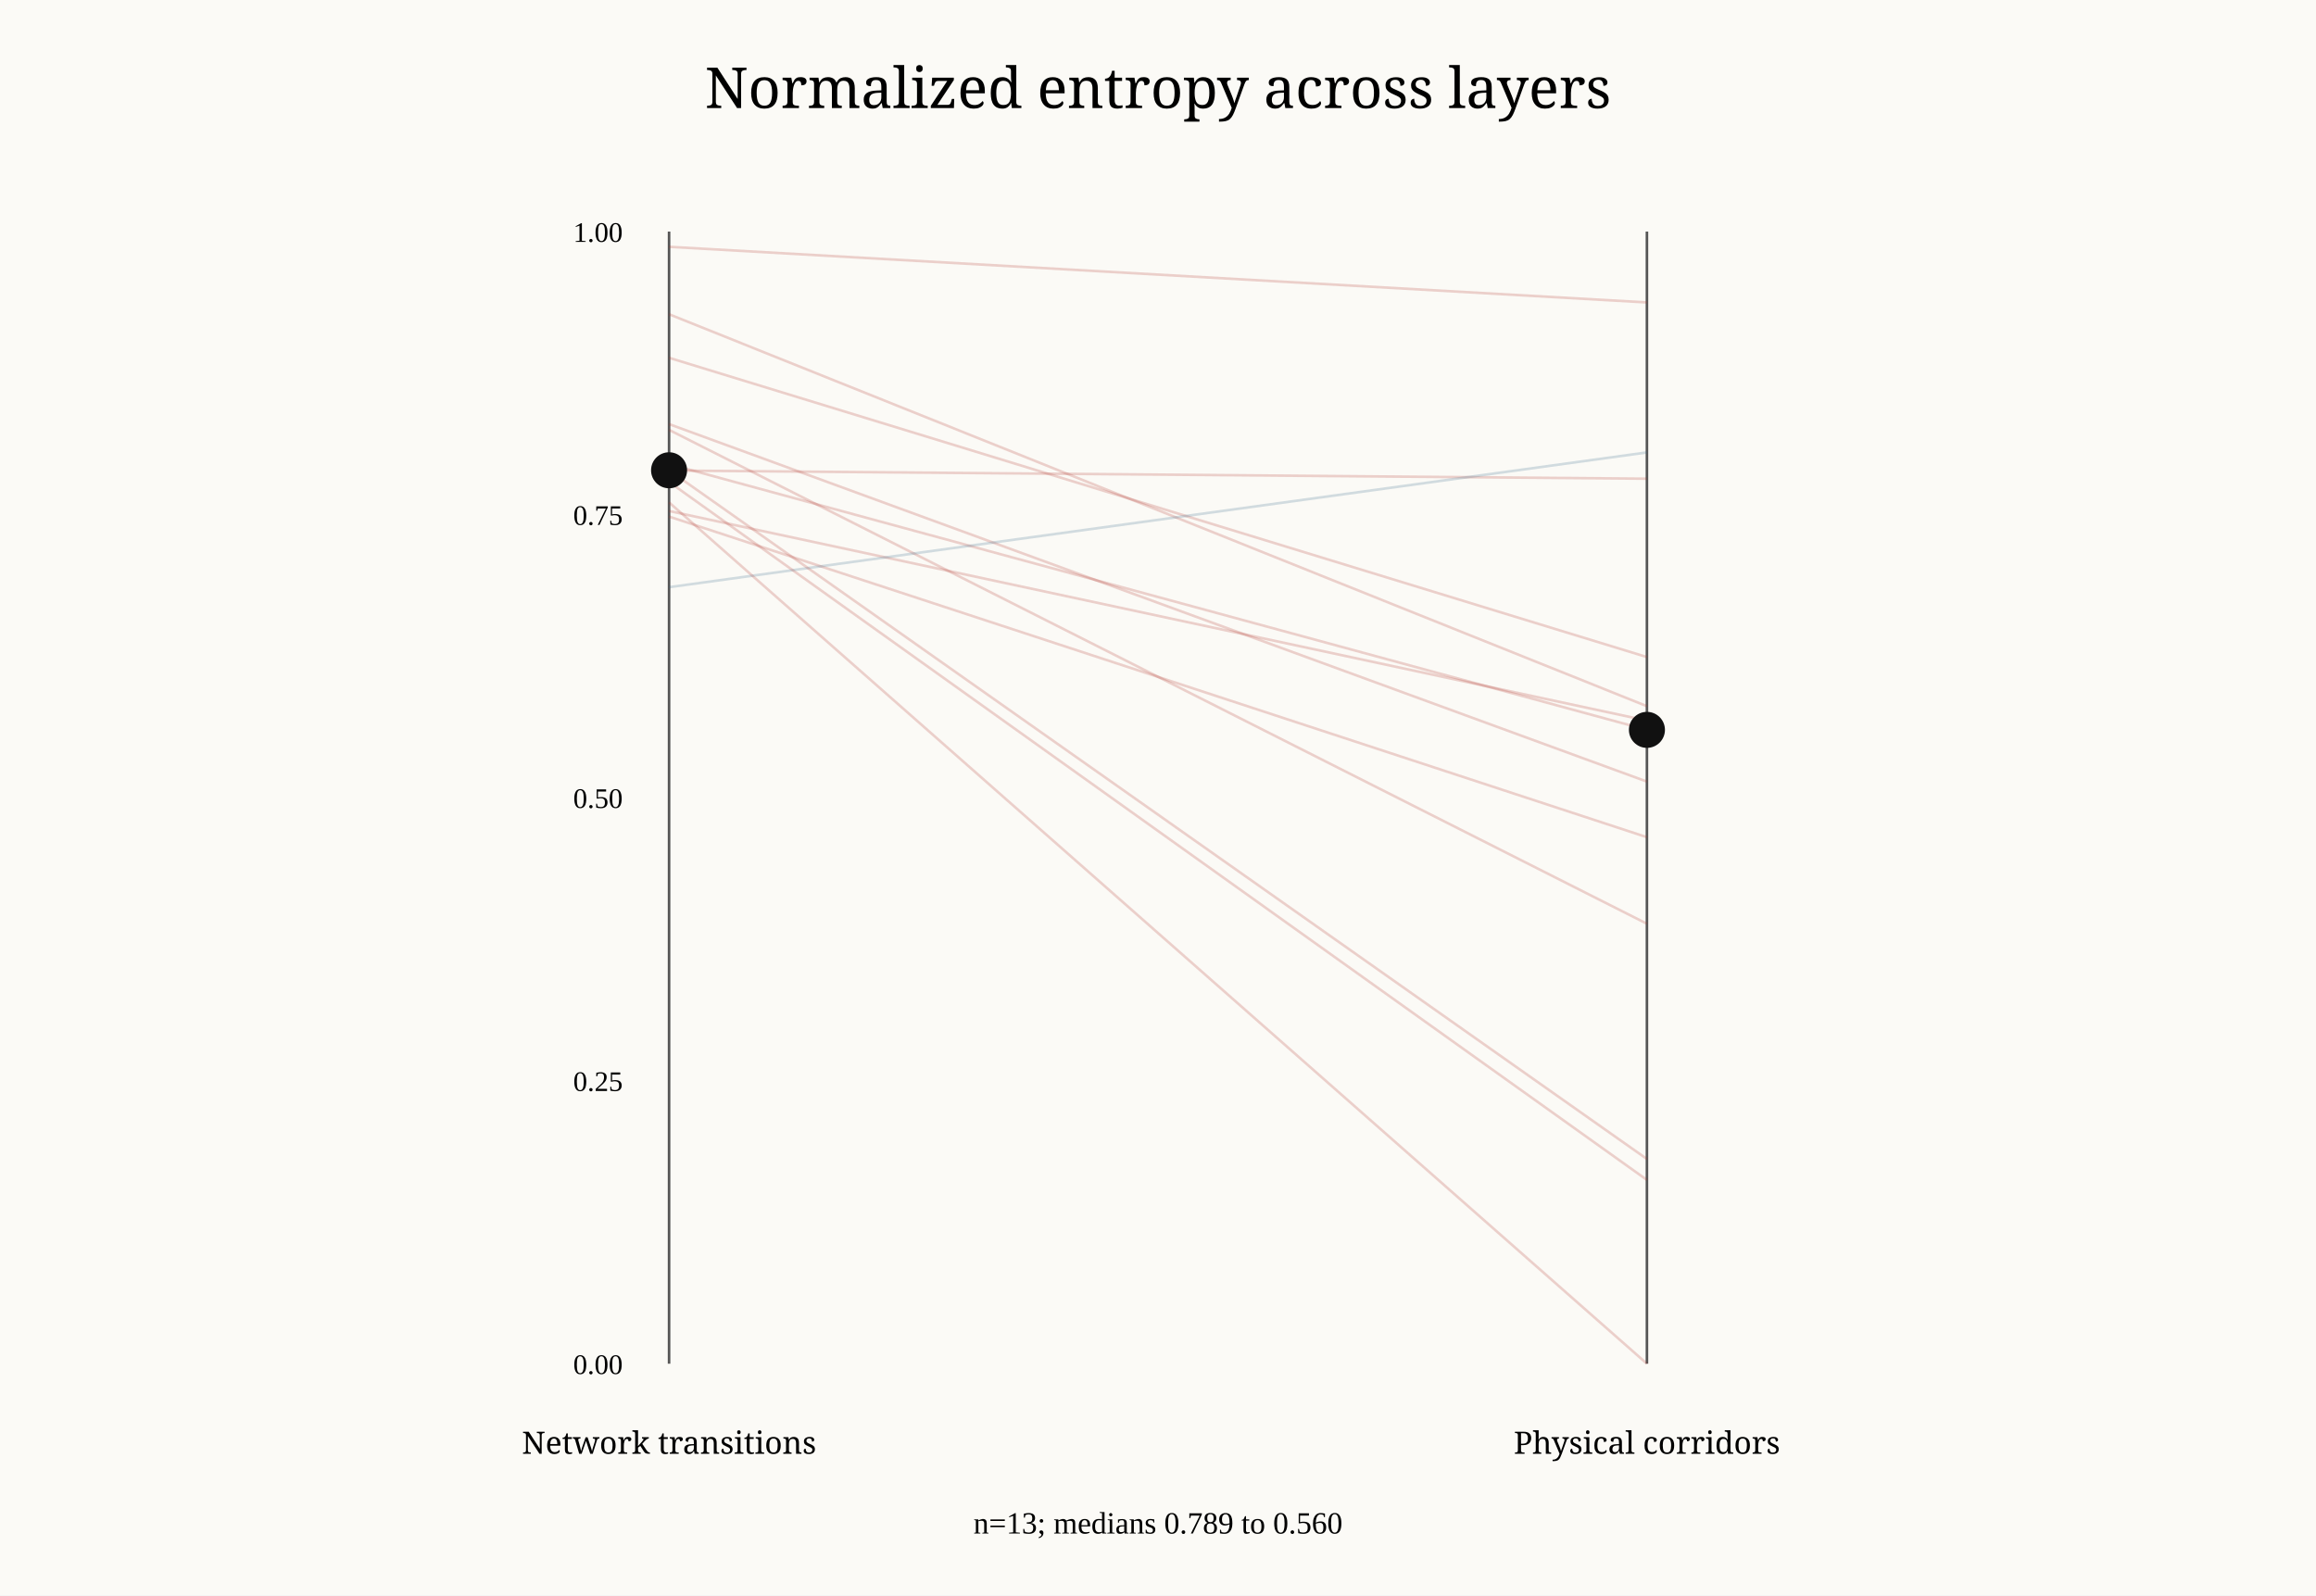
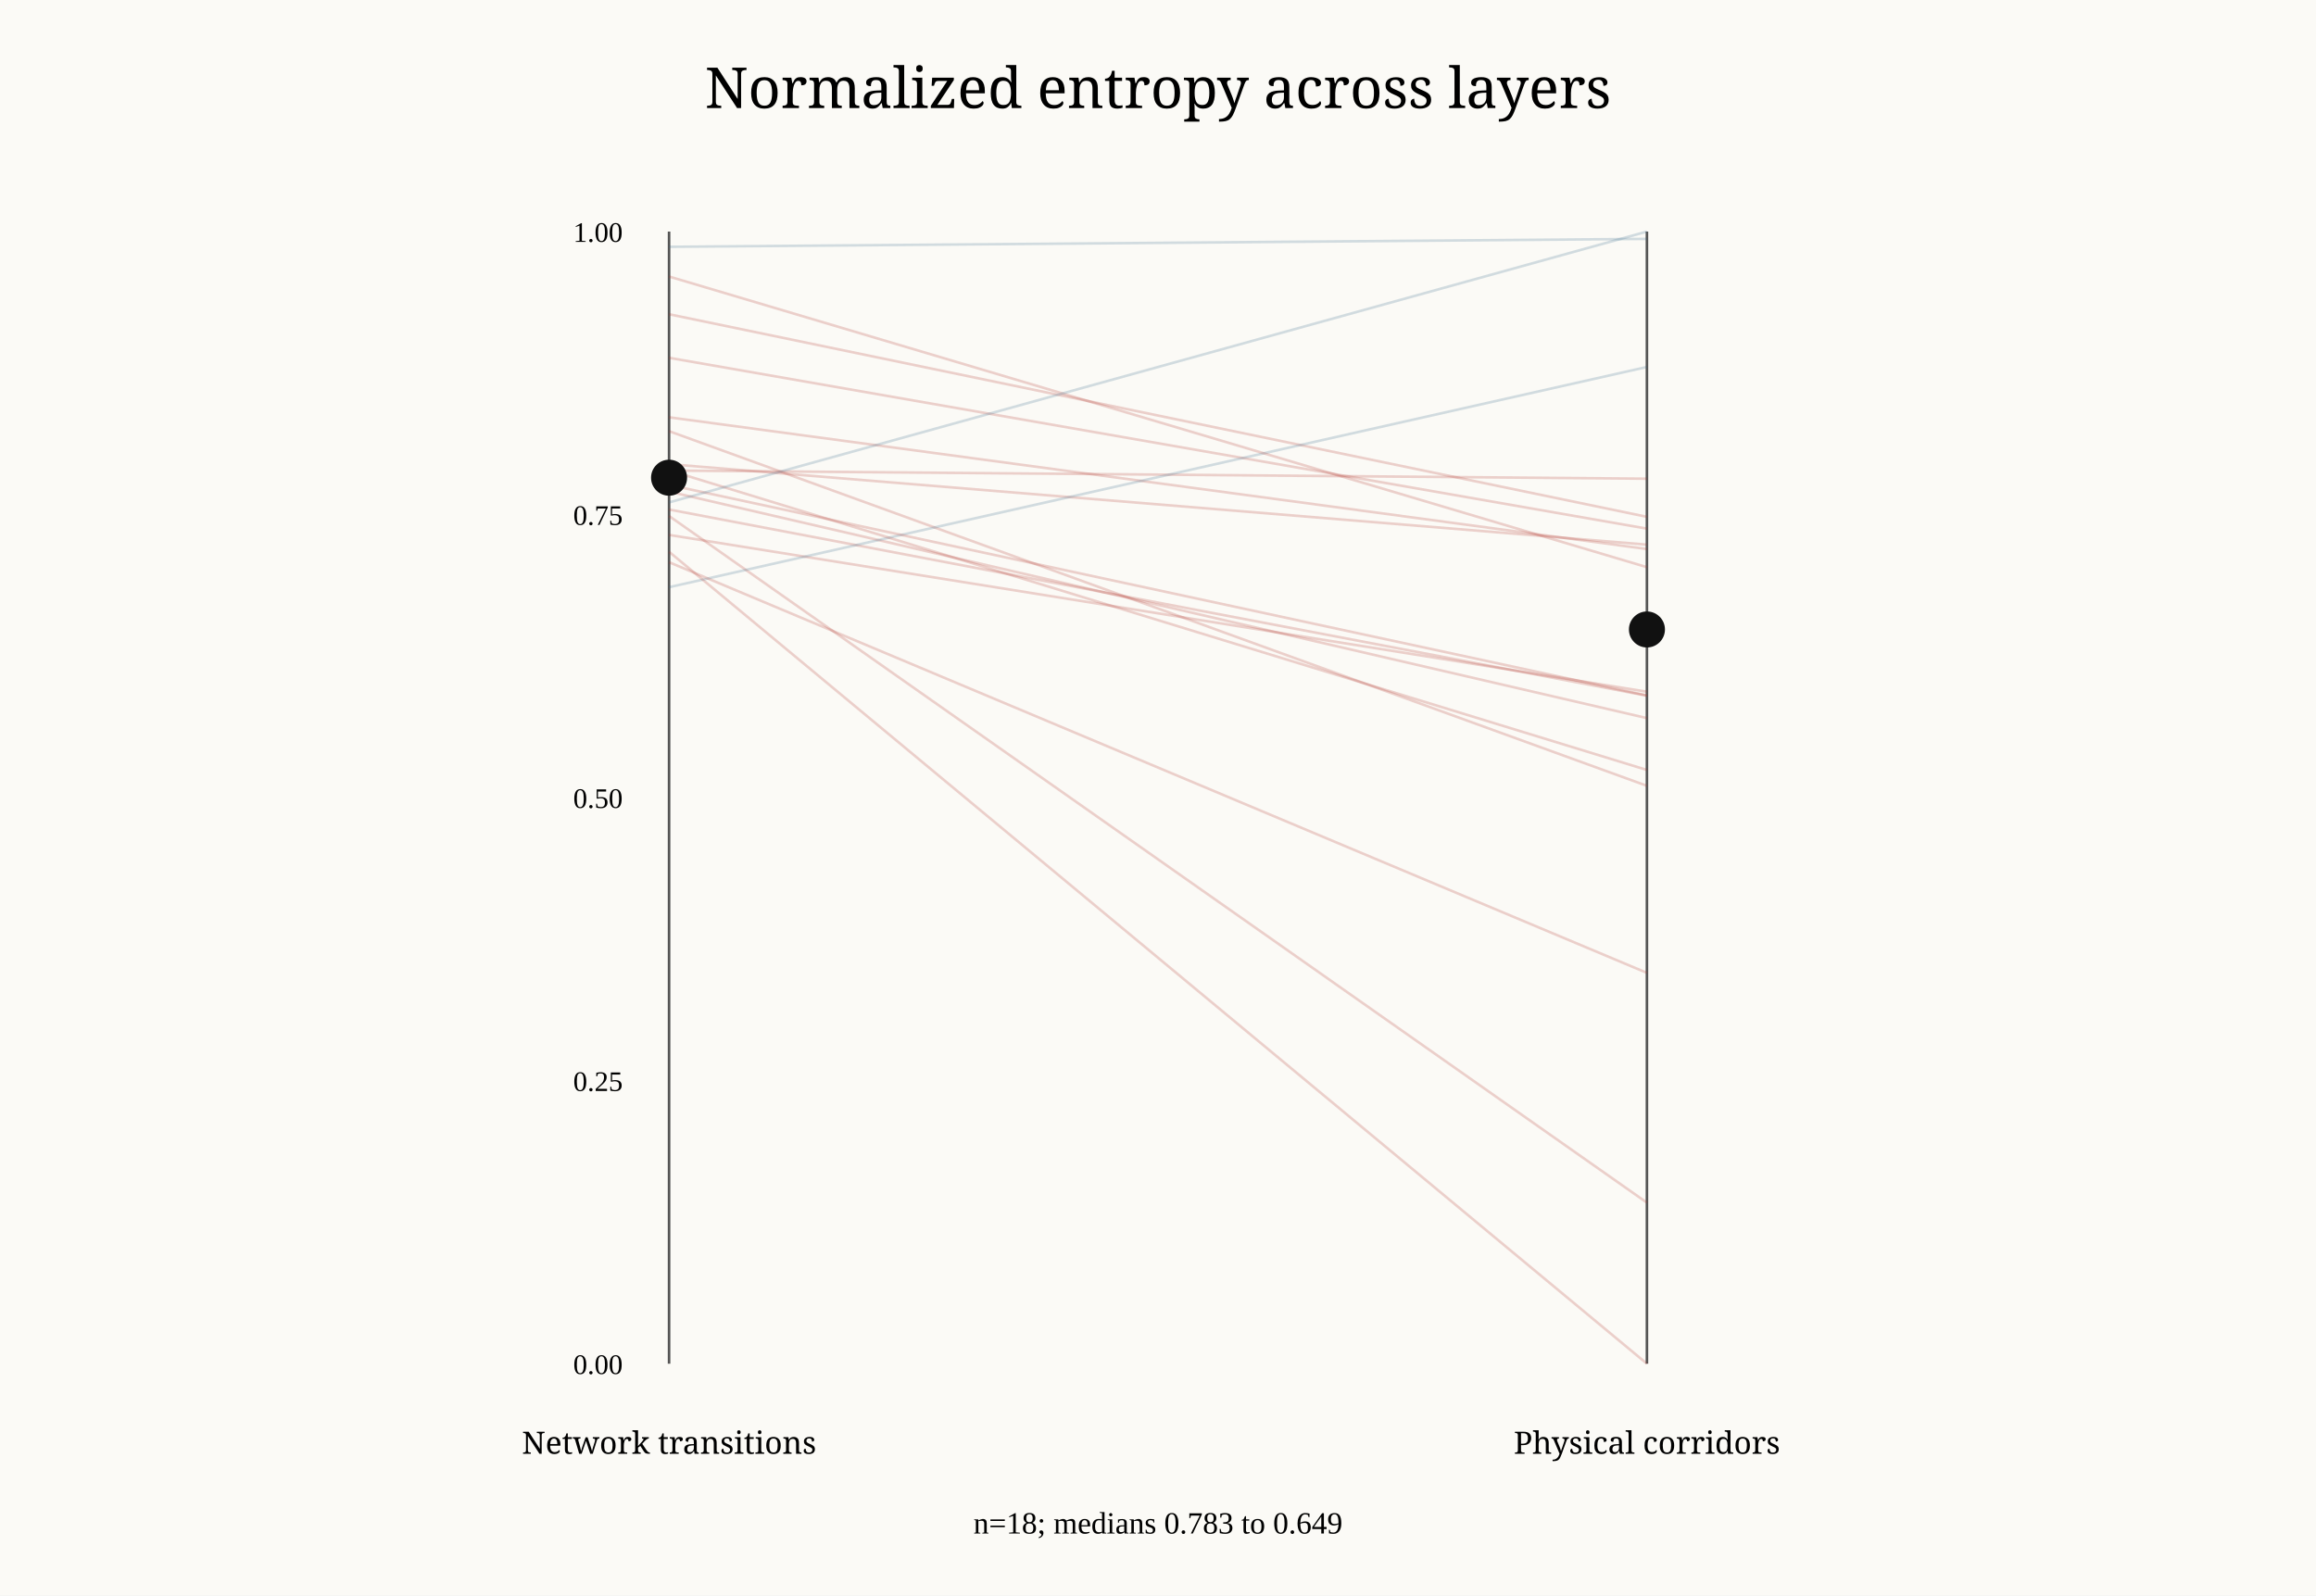
<svg xmlns="http://www.w3.org/2000/svg" width="900" height="620" viewBox="0 0 900 620">
  <rect width="100%" height="100%" fill="white" />
  <rect width="100%" height="100%" fill="#fbfaf6" />
  <text x="450" y="42" text-anchor="middle" font-size="22" font-family="Georgia">Normalized entropy across layers</text>
  <line x1="260" y1="90" x2="260" y2="530" stroke="#555" />
  <line x1="640" y1="90" x2="640" y2="530" stroke="#555" />
  <text x="260" y="565" text-anchor="middle" font-family="Georgia">Network transitions</text>
  <text x="640" y="565" text-anchor="middle" font-family="Georgia">Physical corridors</text>
  <text x="242" y="534.0" text-anchor="end" font-size="11">0.00</text>
  <text x="242" y="424.0" text-anchor="end" font-size="11">0.25</text>
  <text x="242" y="314.0" text-anchor="end" font-size="11">0.50</text>
  <text x="242" y="204.0" text-anchor="end" font-size="11">0.75</text>
  <text x="242" y="94.0" text-anchor="end" font-size="11">1.00</text>
  <line x1="260" y1="182.87" x2="640" y2="186.05" stroke="#b23a2f" stroke-opacity="0.22" />
-   <line x1="260" y1="200.77" x2="640" y2="325.38" stroke="#b23a2f" stroke-opacity="0.22" />
-   <line x1="260" y1="167.07" x2="640" y2="359.01" stroke="#b23a2f" stroke-opacity="0.22" />
-   <line x1="260" y1="139.06" x2="640" y2="255.37" stroke="#b23a2f" stroke-opacity="0.22" />
-   <line x1="260" y1="180.39" x2="640" y2="283.66" stroke="#b23a2f" stroke-opacity="0.22" />
-   <line x1="260" y1="198.60" x2="640" y2="280.07" stroke="#b23a2f" stroke-opacity="0.22" />
-   <line x1="260" y1="122.13" x2="640" y2="274.46" stroke="#b23a2f" stroke-opacity="0.22" />
-   <line x1="260" y1="164.83" x2="640" y2="303.77" stroke="#b23a2f" stroke-opacity="0.22" />
-   <line x1="260" y1="228.21" x2="640" y2="175.83" stroke="#3d6f8e" stroke-opacity="0.22" />
-   <line x1="260" y1="182.77" x2="640" y2="450.44" stroke="#b23a2f" stroke-opacity="0.22" />
-   <line x1="260" y1="187.31" x2="640" y2="458.58" stroke="#b23a2f" stroke-opacity="0.22" />
-   <line x1="260" y1="95.92" x2="640" y2="117.54" stroke="#b23a2f" stroke-opacity="0.22" />
-   <line x1="260" y1="195.26" x2="640" y2="530.00" stroke="#b23a2f" stroke-opacity="0.22" />
-   <circle cx="260" cy="182.77" r="7" fill="#111" />
-   <circle cx="640" cy="283.66" r="7" fill="#111" />
-   <text x="450" y="596" text-anchor="middle" font-size="12">n=13; medians 0.789 to 0.560</text>
+   <line x1="260" y1="191.05" x2="640" y2="279.10" stroke="#b23a2f" stroke-opacity="0.22" />
+   <line x1="260" y1="200.54" x2="640" y2="467.41" stroke="#b23a2f" stroke-opacity="0.22" />
+   <line x1="260" y1="139.06" x2="640" y2="205.46" stroke="#b23a2f" stroke-opacity="0.22" />
+   <line x1="260" y1="180.39" x2="640" y2="211.68" stroke="#b23a2f" stroke-opacity="0.22" />
+   <line x1="260" y1="162.18" x2="640" y2="213.39" stroke="#b23a2f" stroke-opacity="0.22" />
+   <line x1="260" y1="198.02" x2="640" y2="270.39" stroke="#b23a2f" stroke-opacity="0.22" />
+   <line x1="260" y1="207.90" x2="640" y2="268.84" stroke="#b23a2f" stroke-opacity="0.22" />
+   <line x1="260" y1="122.13" x2="640" y2="200.87" stroke="#b23a2f" stroke-opacity="0.22" />
+   <line x1="260" y1="167.57" x2="640" y2="305.41" stroke="#b23a2f" stroke-opacity="0.22" />
+   <line x1="260" y1="228.21" x2="640" y2="142.62" stroke="#3d6f8e" stroke-opacity="0.22" />
+   <line x1="260" y1="214.44" x2="640" y2="530.00" stroke="#b23a2f" stroke-opacity="0.22" />
+   <line x1="260" y1="182.79" x2="640" y2="299.25" stroke="#b23a2f" stroke-opacity="0.22" />
+   <line x1="260" y1="188.46" x2="640" y2="270.30" stroke="#b23a2f" stroke-opacity="0.22" />
+   <line x1="260" y1="95.92" x2="640" y2="92.84" stroke="#3d6f8e" stroke-opacity="0.22" />
+   <line x1="260" y1="218.50" x2="640" y2="378.11" stroke="#b23a2f" stroke-opacity="0.22" />
+   <line x1="260" y1="107.47" x2="640" y2="220.44" stroke="#b23a2f" stroke-opacity="0.22" />
+   <line x1="260" y1="195.26" x2="640" y2="90.00" stroke="#3d6f8e" stroke-opacity="0.22" />
+   <circle cx="260" cy="185.66" r="7" fill="#111" />
+   <circle cx="640" cy="244.64" r="7" fill="#111" />
+   <text x="450" y="596" text-anchor="middle" font-size="12">n=18; medians 0.783 to 0.649</text>
</svg>
